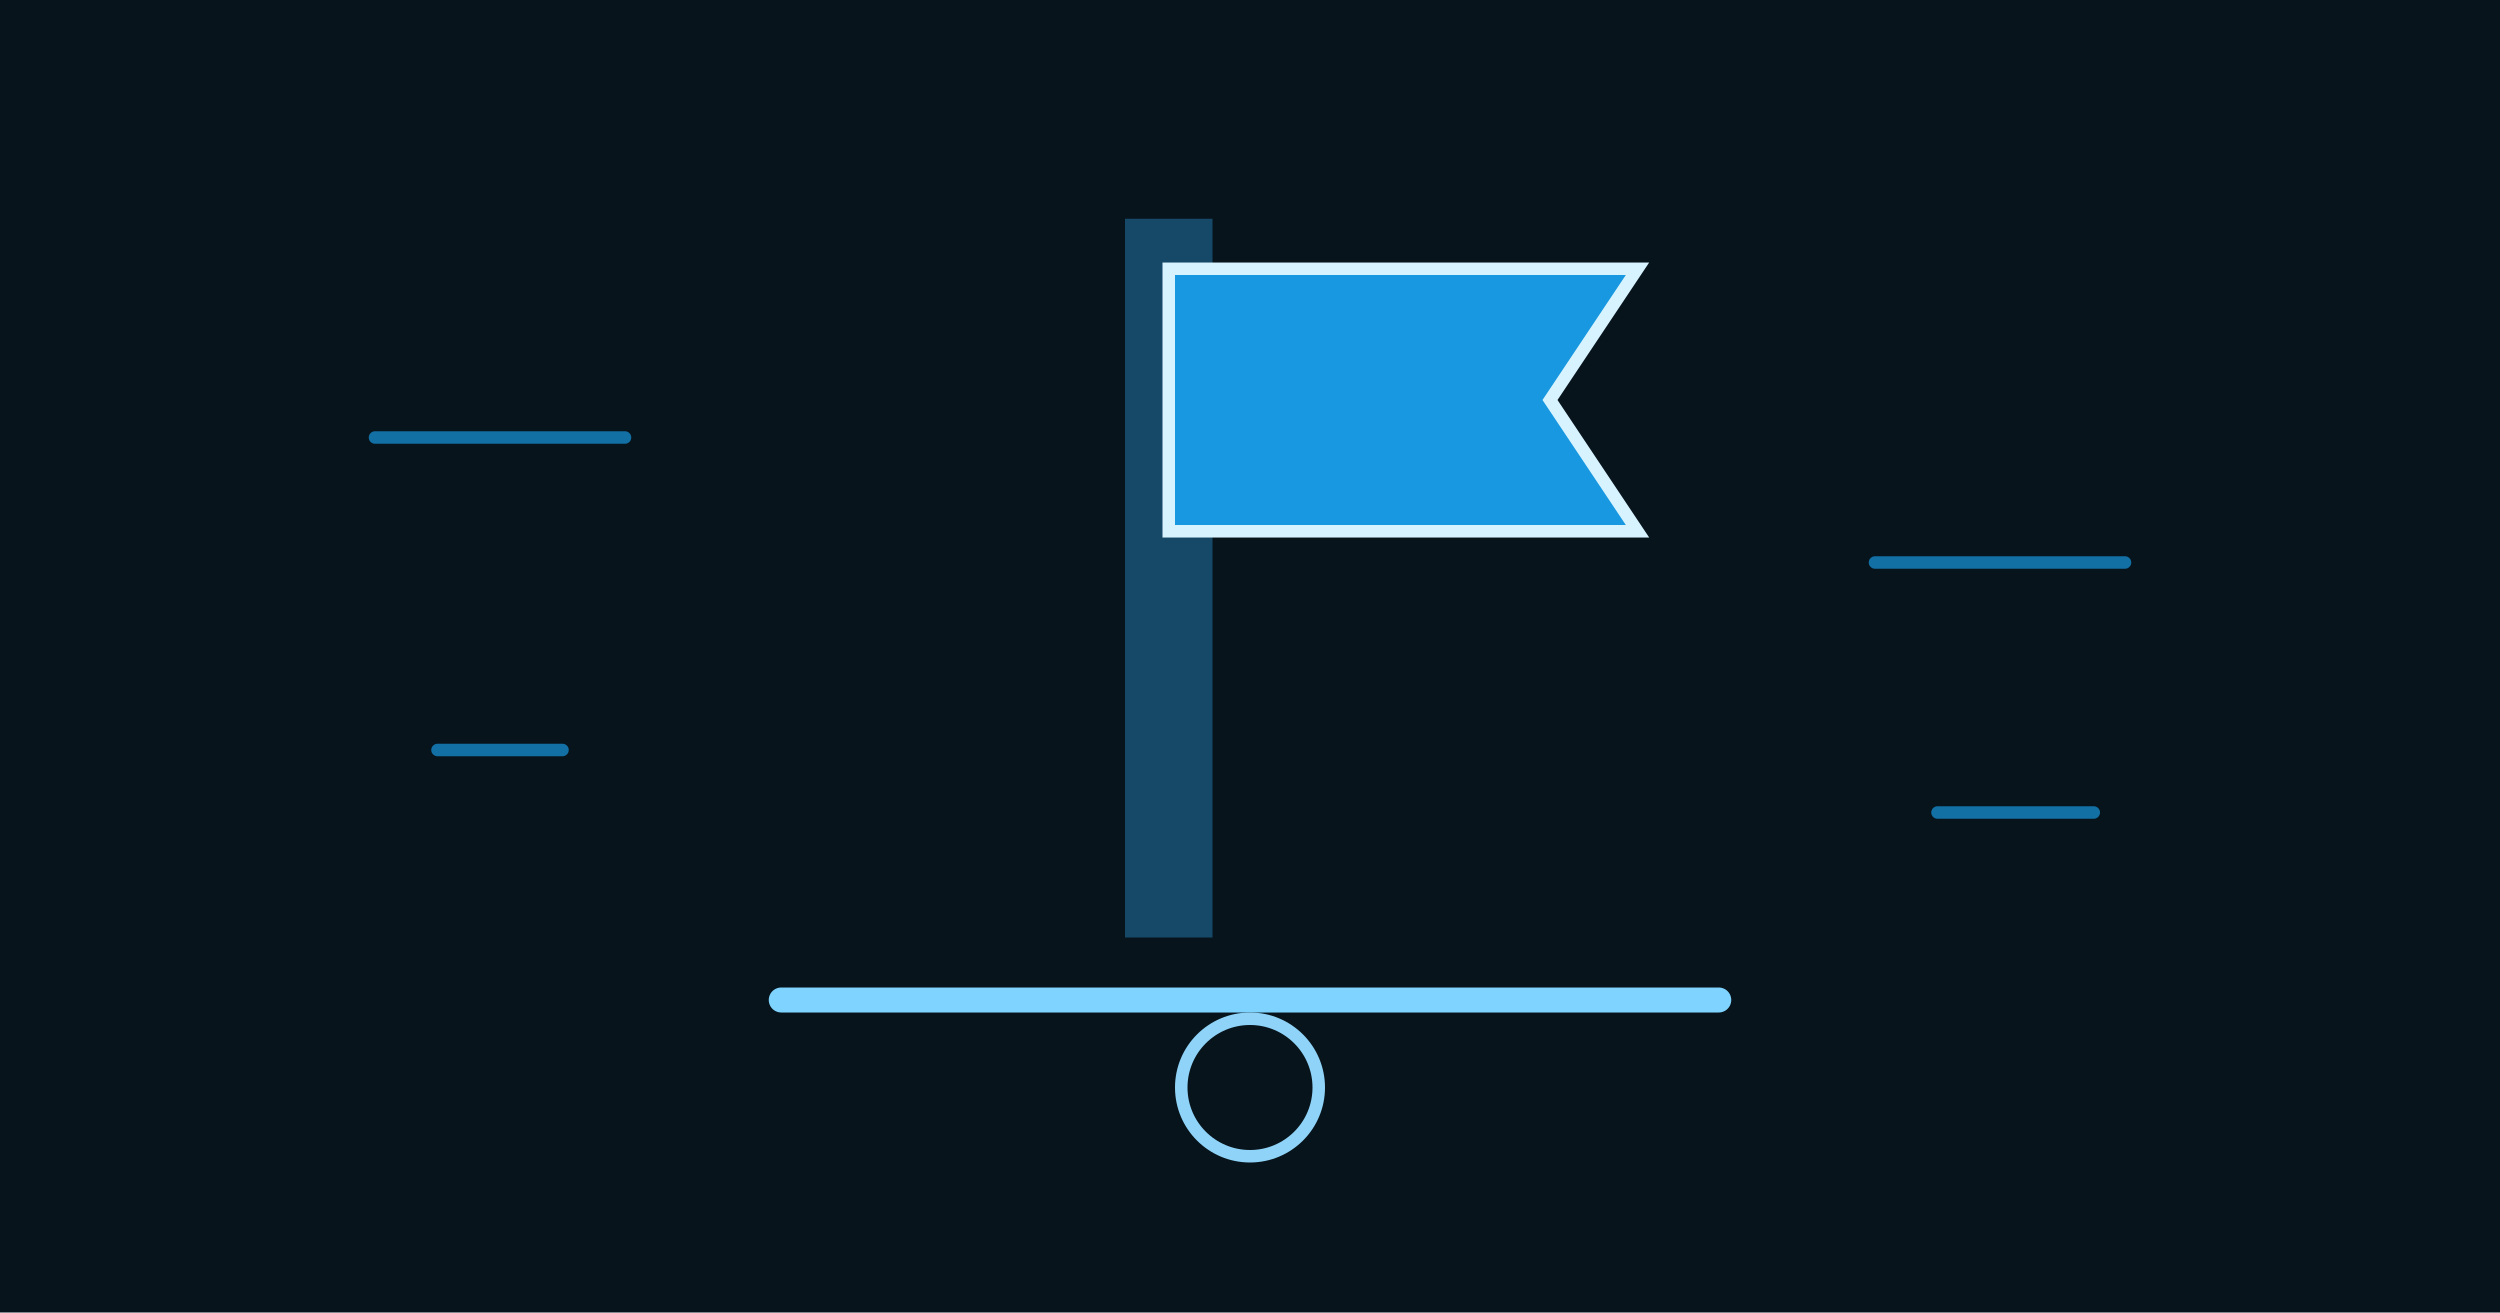
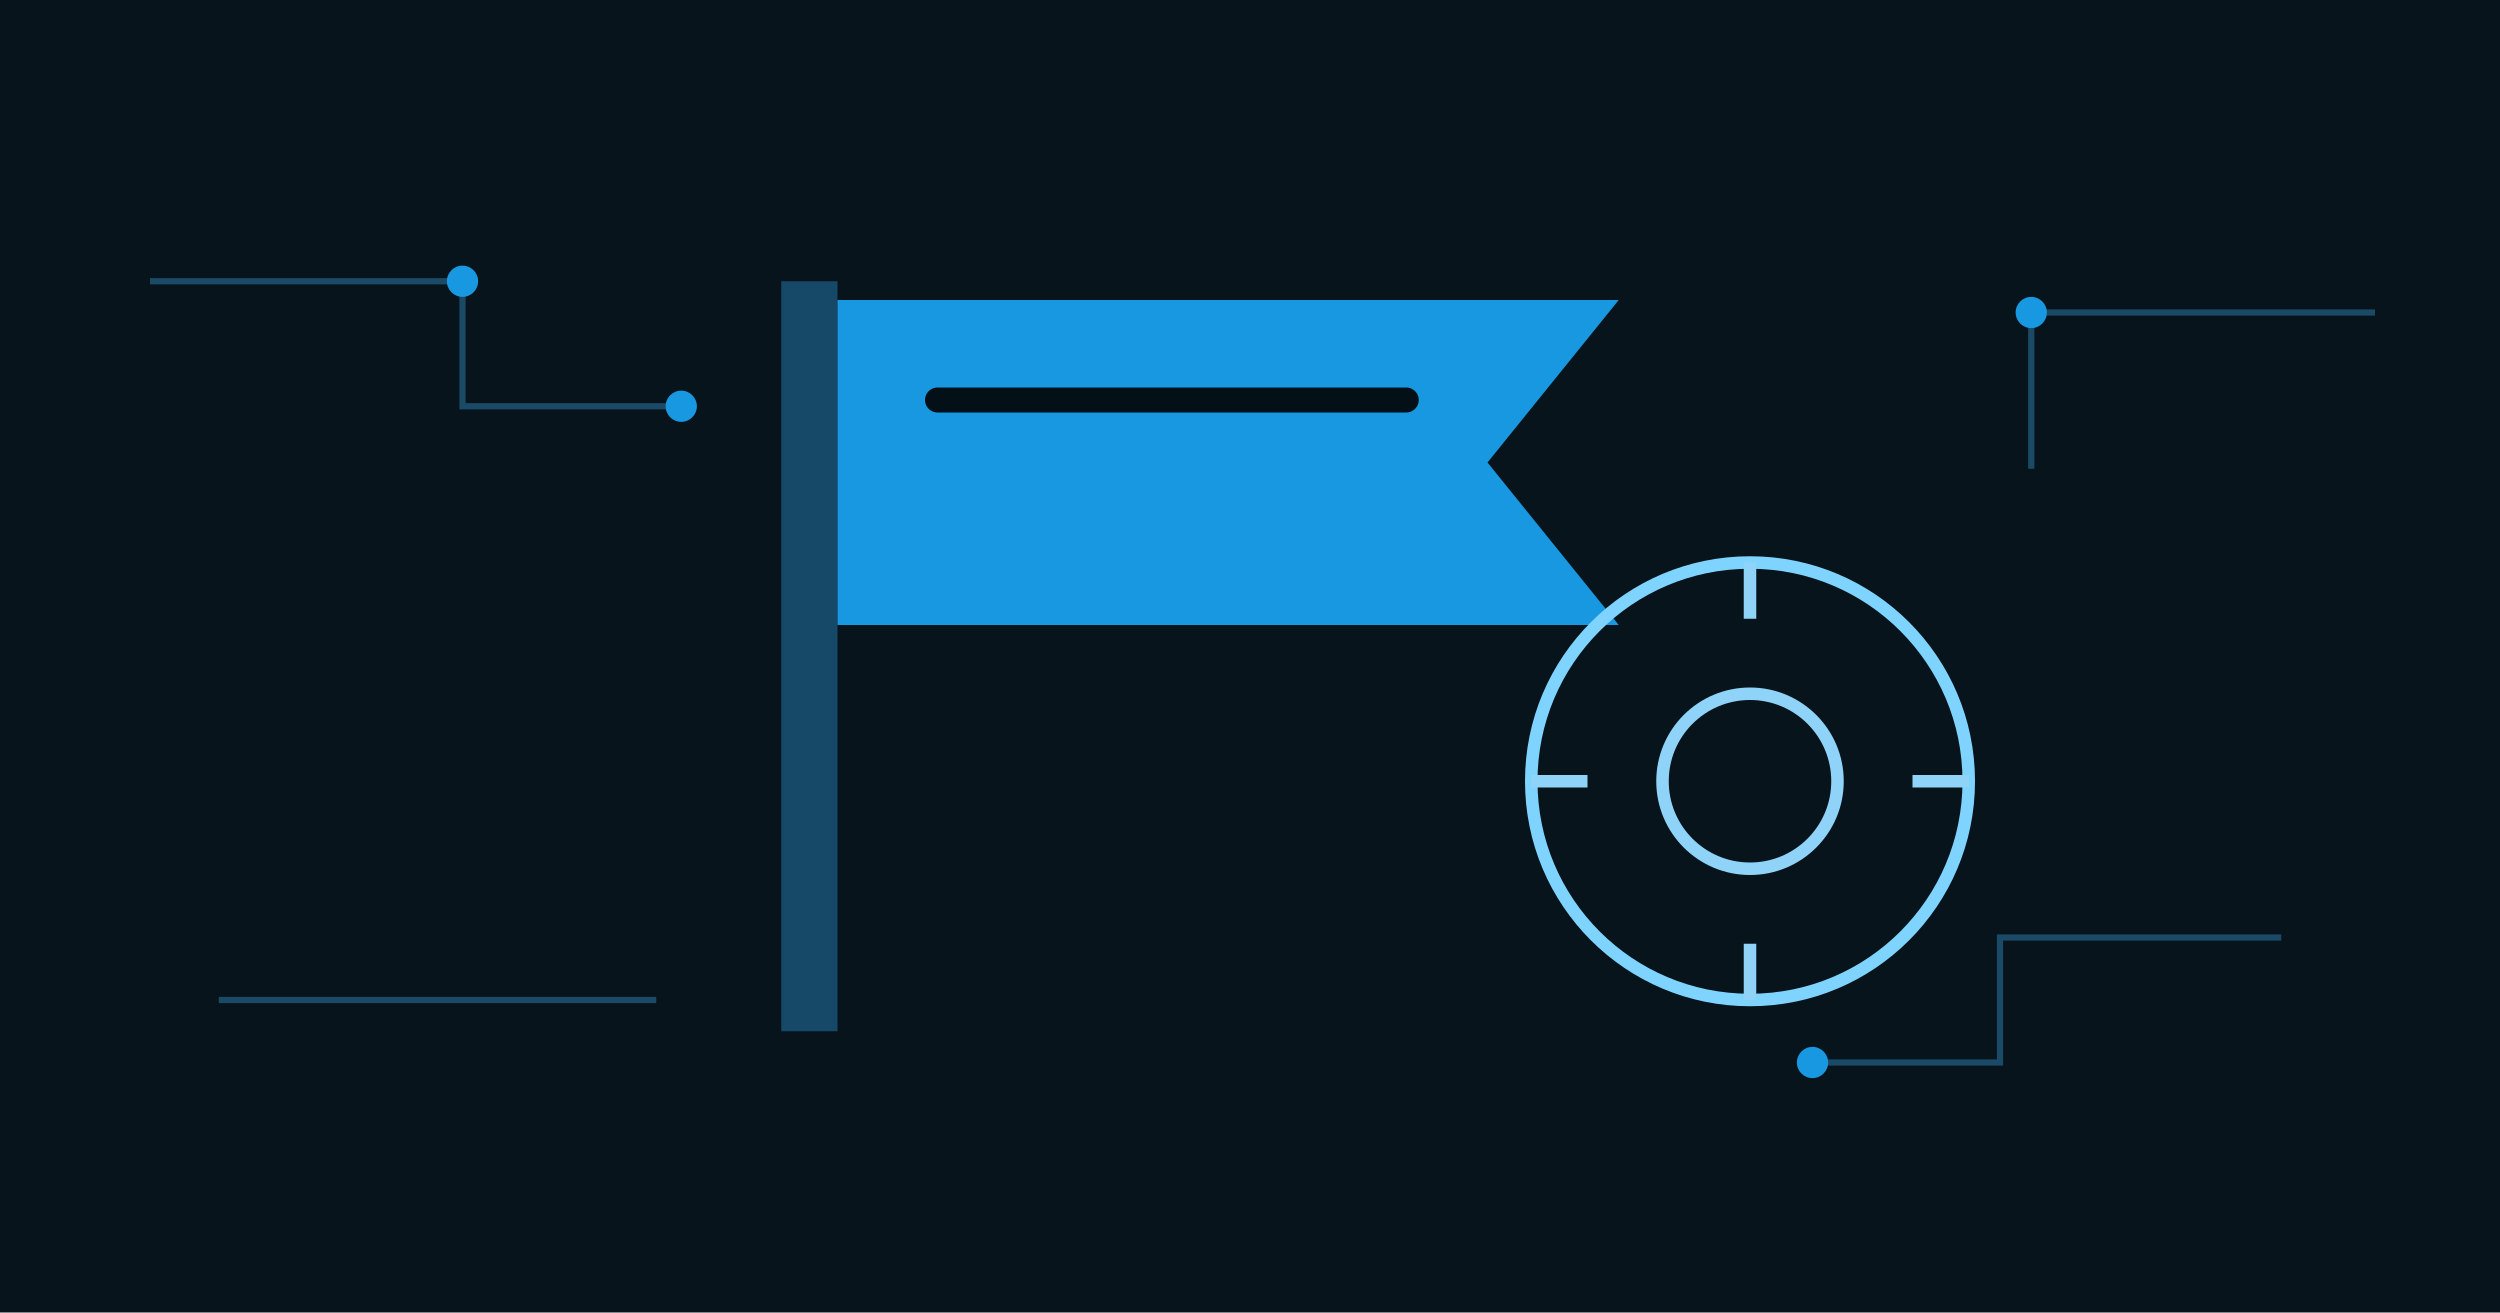
<svg xmlns="http://www.w3.org/2000/svg" viewBox="0 0 800 420">
  <rect width="800" height="420" fill="#07141c" />
-   <path d="M360 70h28v230h-28z" fill="#164868" />
-   <path d="M374 86h150l-28 42 28 42H374z" fill="#1898e0" stroke="#d7f3ff" stroke-width="4" />
-   <path d="M250 320h300" stroke="#7fd4ff" stroke-width="8" stroke-linecap="round" />
-   <circle cx="400" cy="348" r="22" fill="none" stroke="#8fd4f8" stroke-width="4" />
-   <path d="M120 140h80M600 180h80M140 240h40M620 260h50" stroke="#1898e0" stroke-opacity="0.7" stroke-width="4" stroke-linecap="round" />
+   <g stroke="#1a4a66" stroke-width="2" fill="none">
+     <path d="M48 90h100v40h70" />
+     <path d="M70 320h140" />
+     <path d="M760 100h-110v50" />
+     <path d="M730 300h-90v40h-60" />
+   </g>
+   <g fill="#1898e0">
+     <circle cx="148" cy="90" r="5" />
+     <circle cx="218" cy="130" r="5" />
+     <circle cx="650" cy="100" r="5" />
+     <circle cx="580" cy="340" r="5" />
+   </g>
+   <path d="M250 90h18v240h-18z" fill="#164868" />
+   <path d="M268 96h250l-42 52 42 52H268z" fill="#1898e0" />
+   <path d="M300 128h150" stroke="#041018" stroke-width="8" stroke-linecap="round" />
+   <circle cx="560" cy="250" r="70" fill="none" stroke="#7fd4ff" stroke-width="4" />
+   <circle cx="560" cy="250" r="28" fill="none" stroke="#8fd4f8" stroke-width="4" />
+   <path d="M560 180v18M560 302v18M490 250h18M612 250h18" stroke="#8fd4f8" stroke-width="4" />
</svg>
